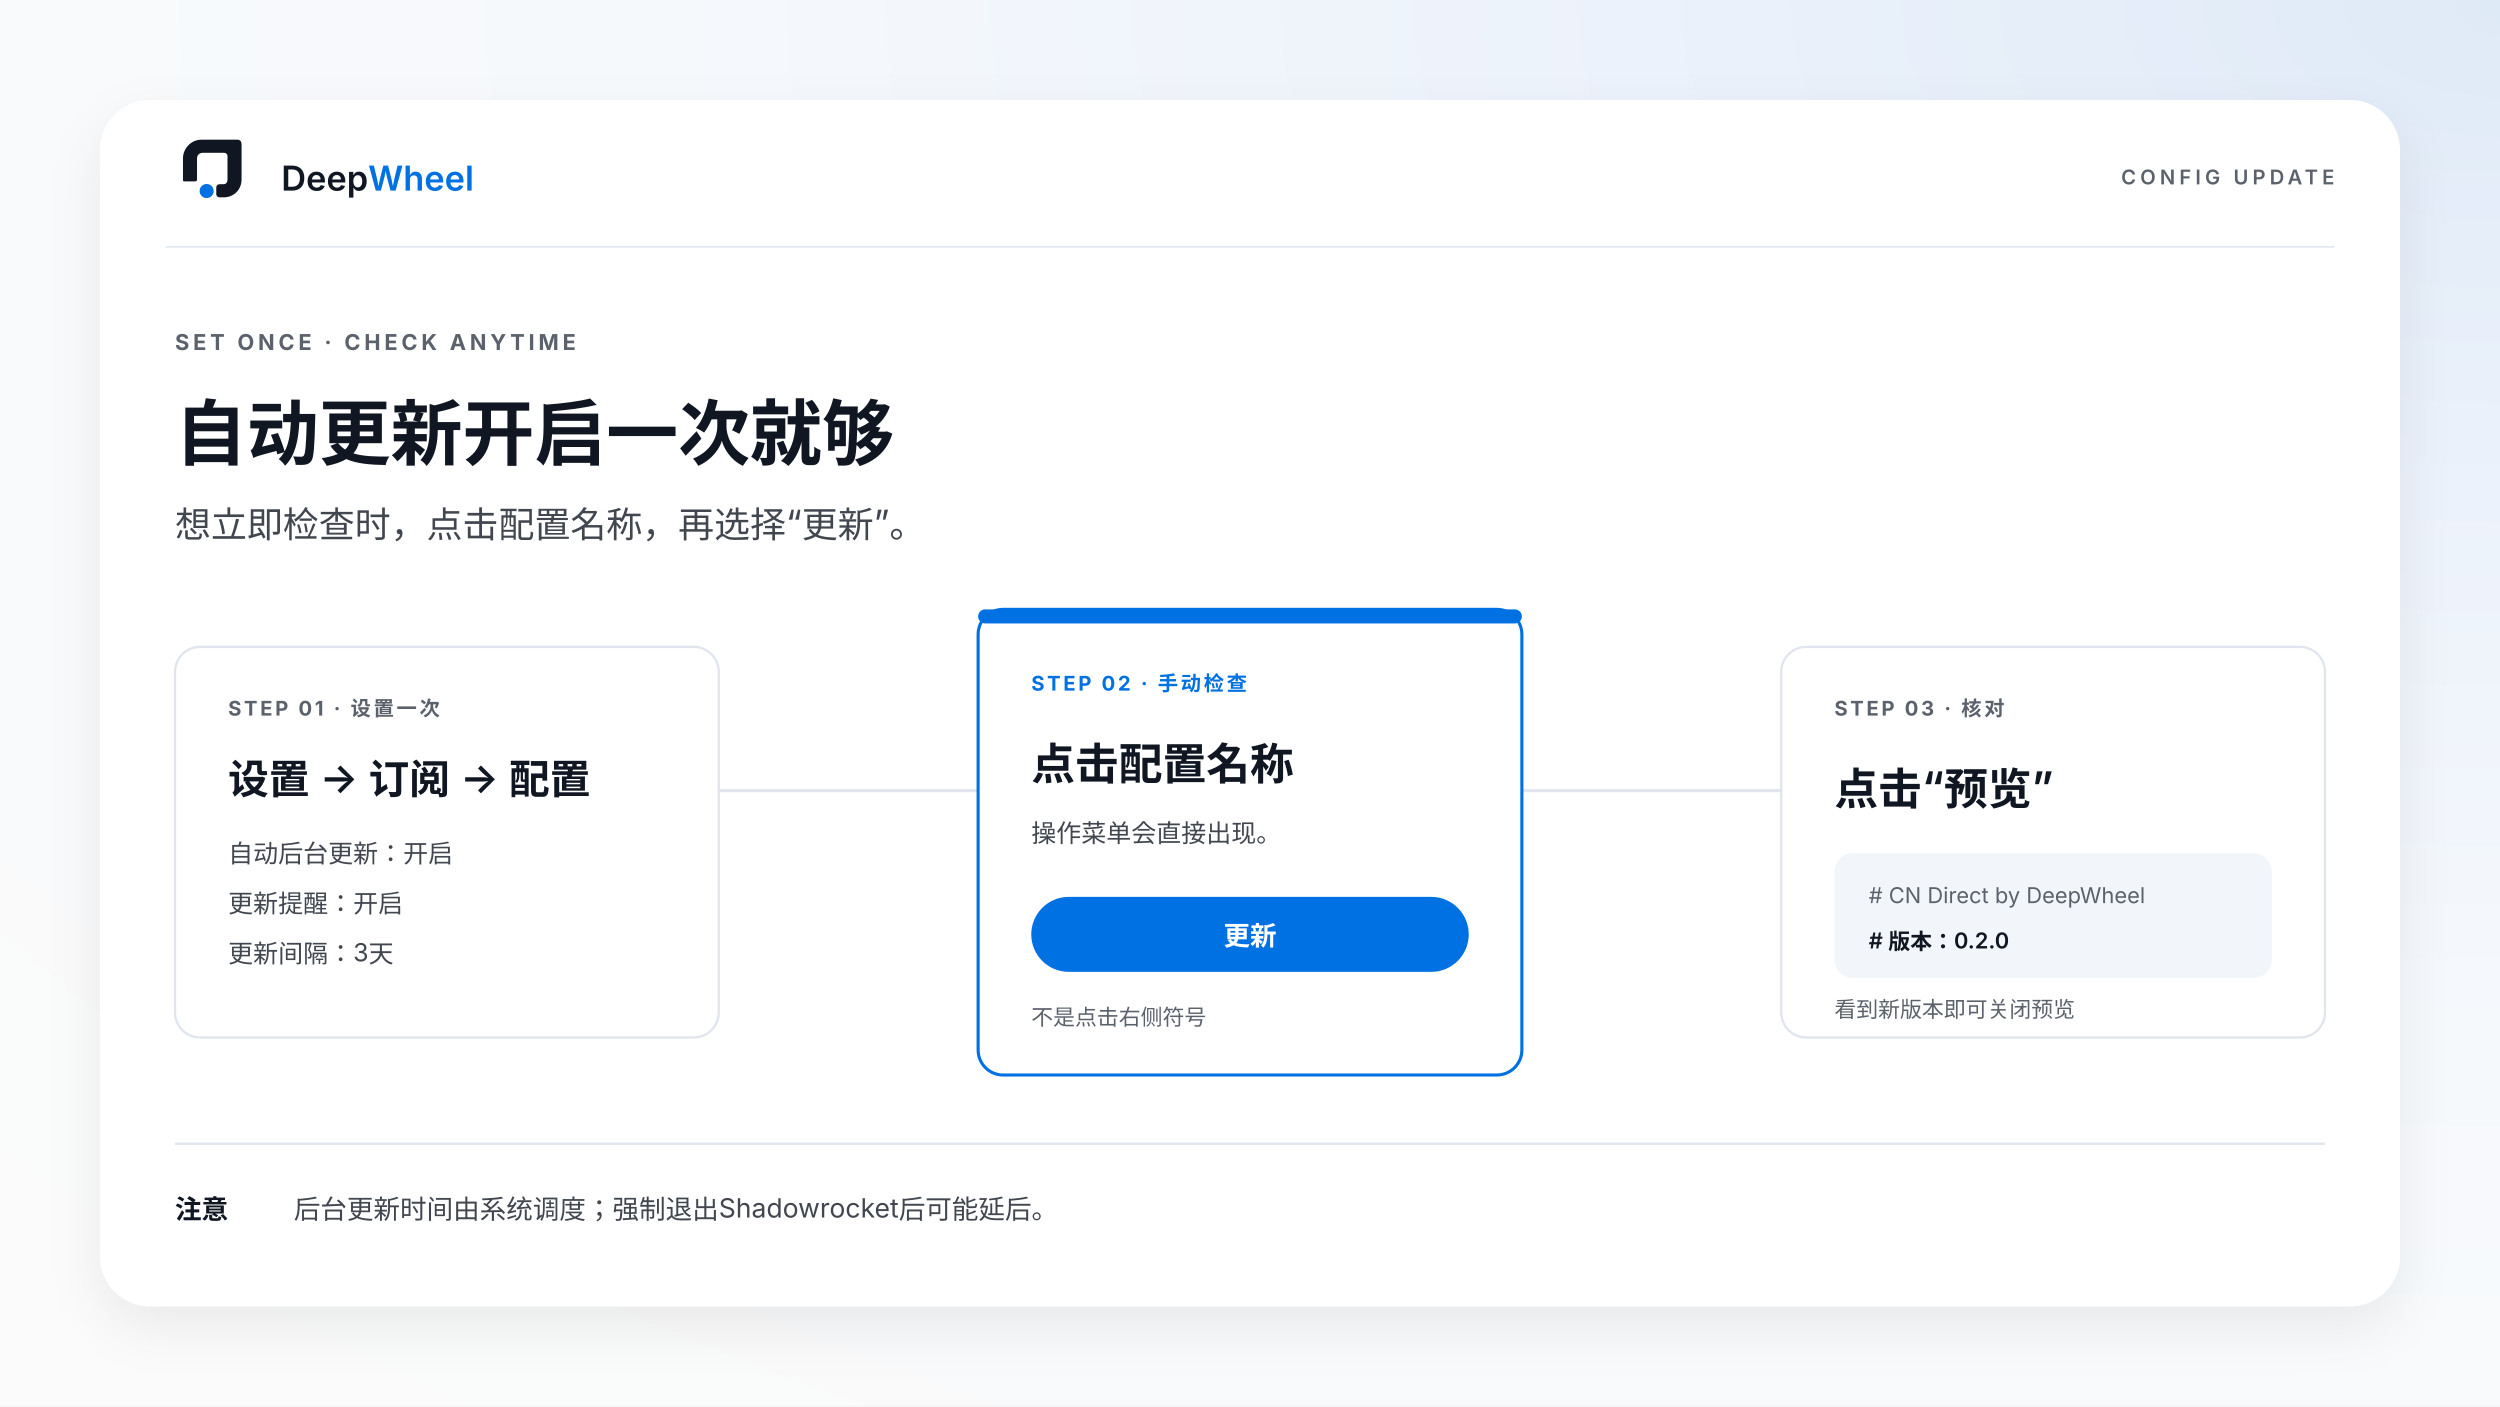
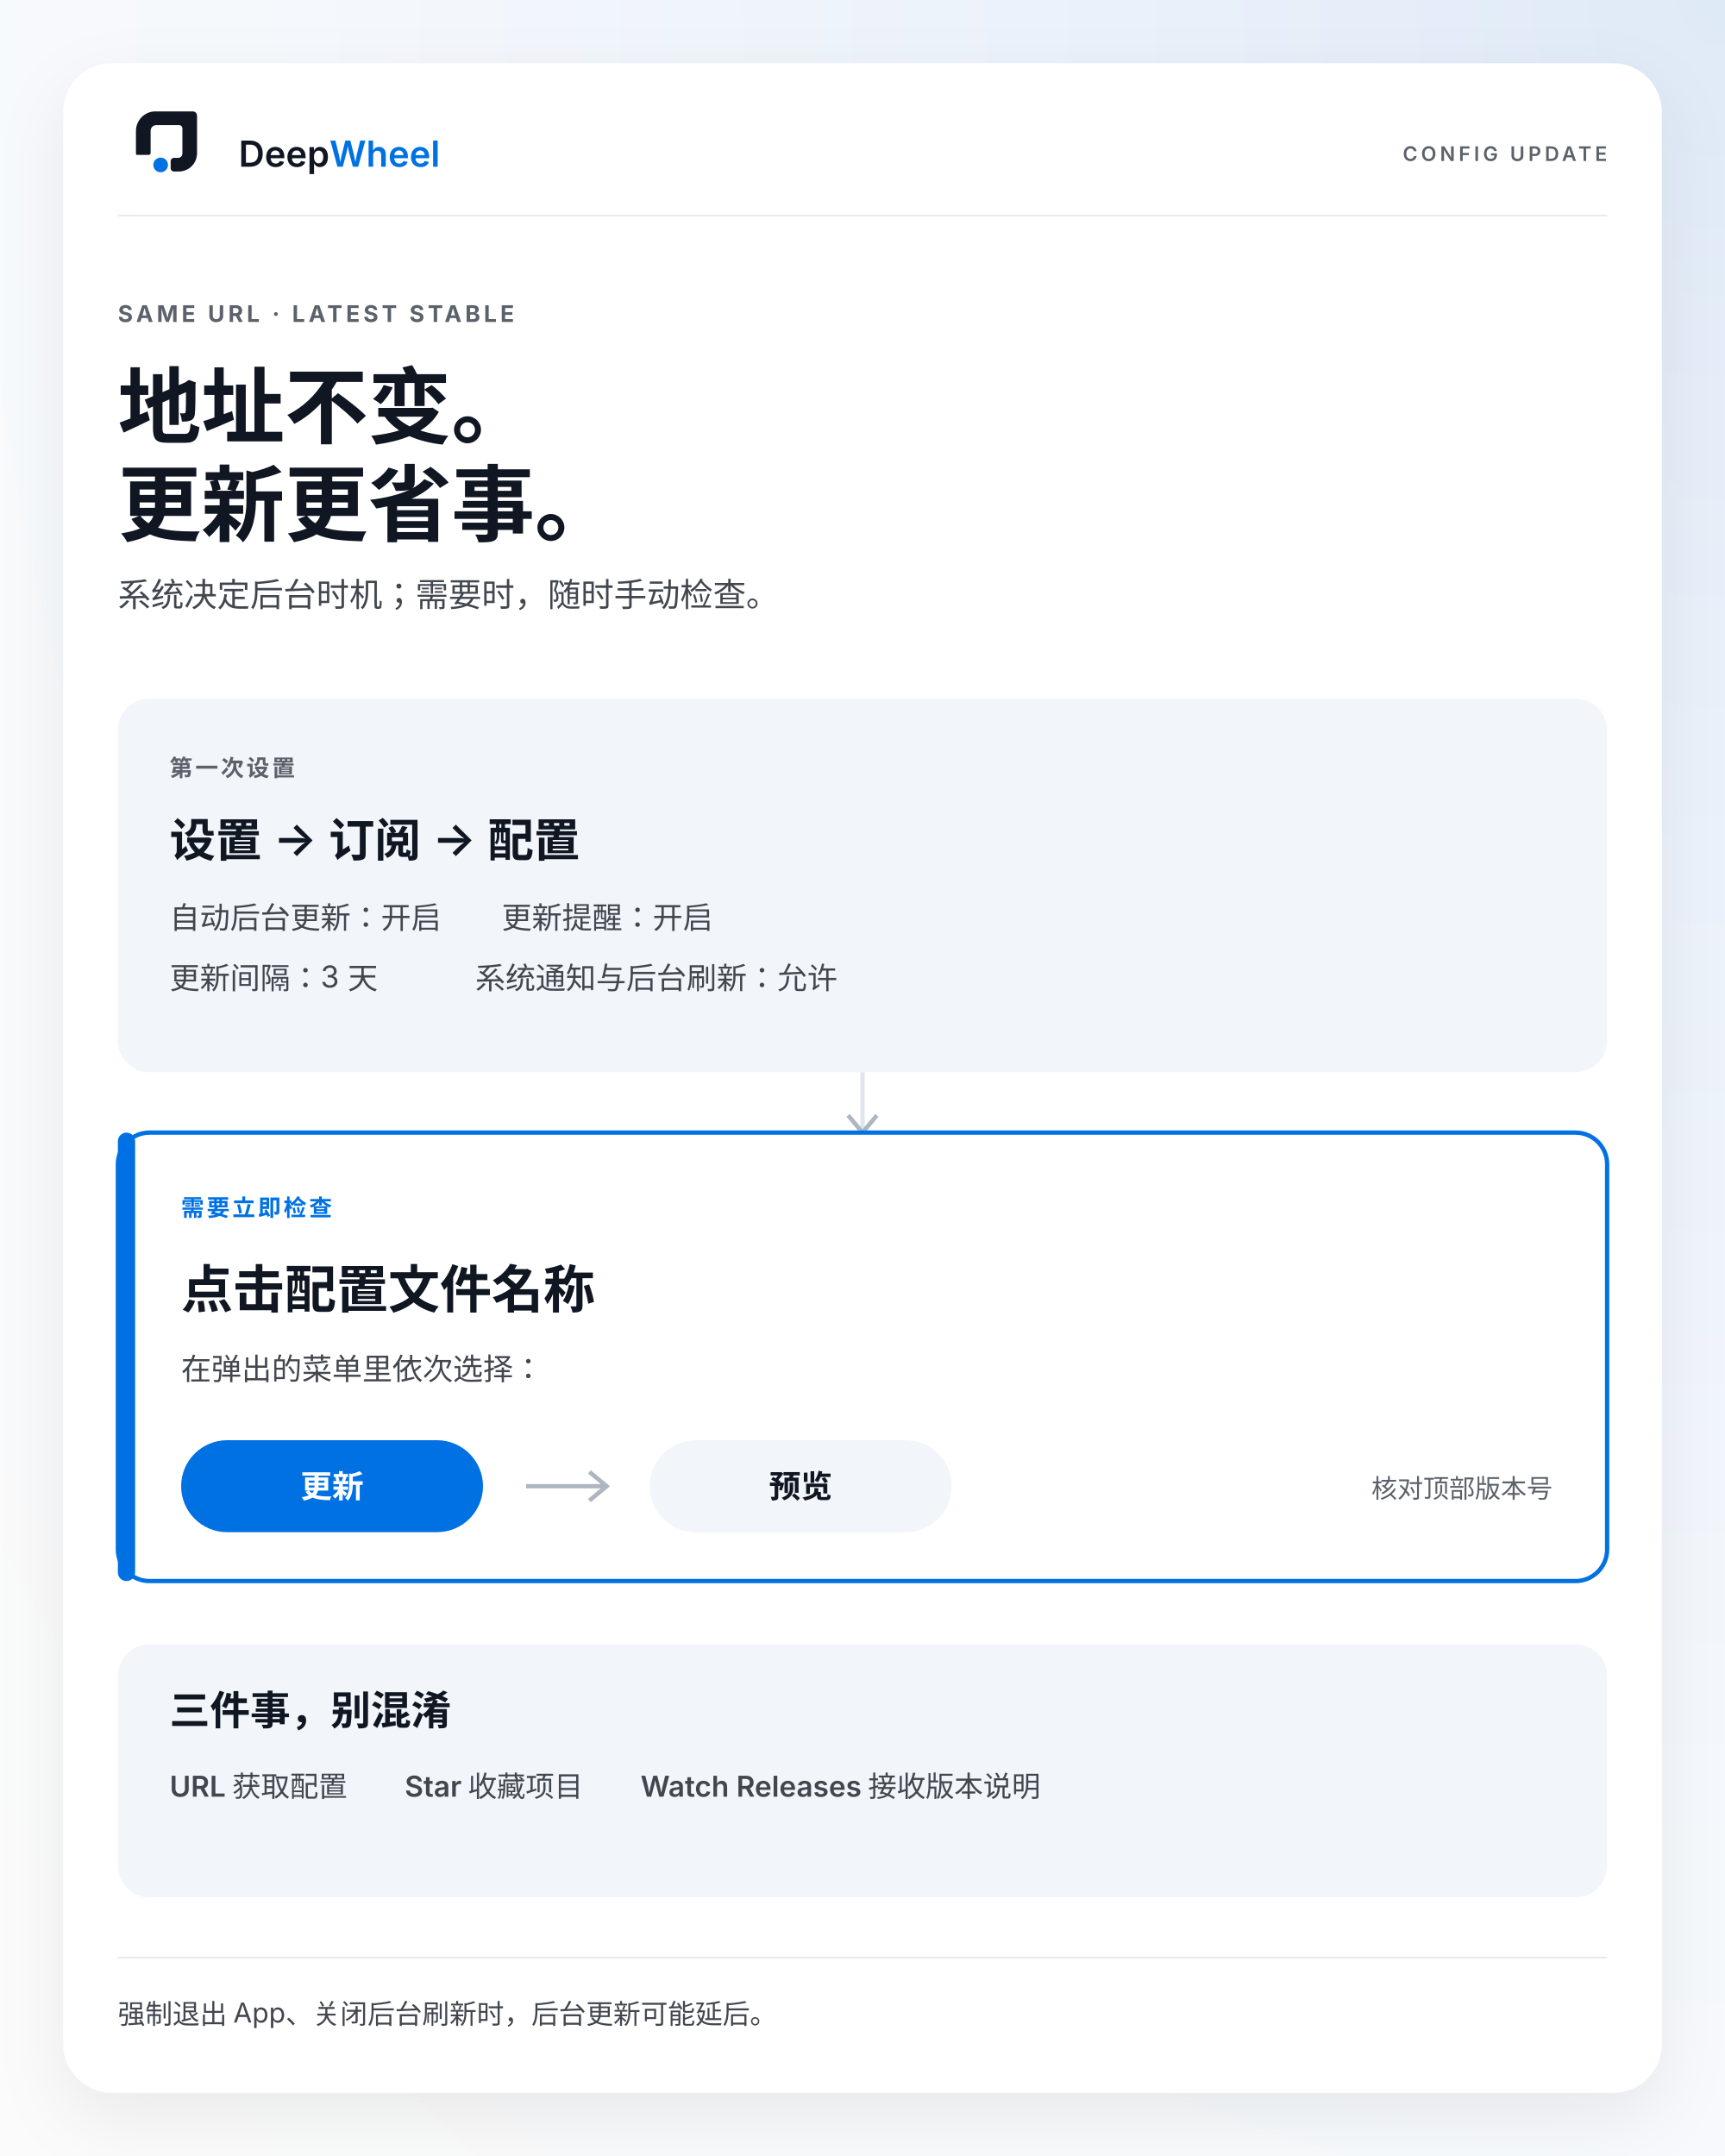
- <svg xmlns="http://www.w3.org/2000/svg" width="1600" height="900" viewBox="0 0 1600 900" role="img" aria-labelledby="title desc">
+ <svg xmlns="http://www.w3.org/2000/svg" width="1200" height="1500" viewBox="0 0 1200 1500" role="img" aria-labelledby="title desc">
  <defs>
    <radialGradient id="aura" cx="100%" cy="0%" r="135%">
      <stop offset="0%" stop-color="#DFEAF7" />
-       <stop offset="26%" stop-color="#ECF2FB" />
-       <stop offset="55%" stop-color="#F6F9FC" />
+       <stop offset="30%" stop-color="#ECF2FB" />
+       <stop offset="65%" stop-color="#F6F9FC" />
      <stop offset="100%" stop-color="#FBFBFB" />
    </radialGradient>
-     <filter id="cardShadow" x="-10%" y="-10%" width="120%" height="130%">
-       <feDropShadow dx="0" dy="2" stdDeviation="2" flood-color="#101722" flood-opacity=".04" />
-       <feDropShadow dx="0" dy="14" stdDeviation="17" flood-color="#101722" flood-opacity=".07" />
+     <filter id="shadow" x="-10%" y="-10%" width="120%" height="130%">
+       <feDropShadow dx="0" dy="3" stdDeviation="3" flood-color="#101722" flood-opacity=".04" />
+       <feDropShadow dx="0" dy="18" stdDeviation="24" flood-color="#101722" flood-opacity=".07" />
    </filter>
  </defs>
-   <rect width="1600" height="900" fill="url(#aura)" />
-   <rect x="64" y="64" width="1472" height="772" rx="32" fill="#FFFFFF" filter="url(#cardShadow)" />
-   <g transform="translate(106 81) scale(.30)">
+   <rect width="1200" height="1500" fill="url(#aura)" />
+   <rect x="44" y="44" width="1112" height="1412" rx="34" fill="#FFFFFF" filter="url(#shadow)" />
+   <g transform="translate(82 68) scale(.34)">
    <path fill="#101722" d="M37 115V68C37 46 55 28 76 28H153C159 28 162 32 162 38V113C162 135 145 151 124 151H115C111 151 108 148 108 144V130C108 126 111 123 115 123H123C129 123 132 119 132 113V63C132 59 129 56 125 56H79C72 56 67 61 67 68V113C67 116 65 117 62 117H39C38 117 37 116 37 115Z" />
    <circle cx="87.5" cy="137.5" r="14.99" fill="#0071E3" />
  </g>
-   <text x="180" y="122" font-family="'Avenir Next','Inter','PingFang SC',sans-serif" font-weight="600" font-size="22" fill="#101722">Deep<tspan fill="#0071E3">Wheel</tspan>
+   <text x="166" y="116" font-family="'Avenir Next','Inter','PingFang SC',sans-serif" font-weight="600" font-size="25" fill="#101722">Deep<tspan fill="#0071E3">Wheel</tspan>
  </text>
-   <text x="1494" y="118" text-anchor="end" font-family="'Avenir Next','Inter','PingFang SC',sans-serif" font-weight="600" font-size="13" fill="#5C626B" letter-spacing="2.6">CONFIG UPDATE</text>
-   <line x1="106" y1="158" x2="1494" y2="158" stroke="#E1E6EE" />
-   <text x="112" y="224" font-family="'Avenir Next','Inter','PingFang SC',sans-serif" font-weight="700" font-size="14" fill="#5C626B" letter-spacing="2.4">SET ONCE · CHECK ANYTIME</text>
-   <text x="112" y="294" font-family="'Avenir Next','PingFang SC','Inter',sans-serif" font-weight="600" font-size="46" fill="#101722">自动更新开启一次就够</text>
-   <text x="112" y="344" font-family="'Avenir Next','PingFang SC','Inter',sans-serif" font-weight="400" font-size="23" fill="#42474F">想立即检查时，点击配置名称，再选择“更新”。</text>
-   <line x1="304" y1="506" x2="692" y2="506" stroke="#E1E6EE" stroke-width="2" />
-   <path d="M682 498 L694 506 L682 514" fill="none" stroke="#AEB6C2" stroke-width="2" />
-   <line x1="908" y1="506" x2="1296" y2="506" stroke="#E1E6EE" stroke-width="2" />
-   <path d="M1286 498 L1298 506 L1286 514" fill="none" stroke="#AEB6C2" stroke-width="2" />
-   <rect x="112" y="414" width="348" height="250" rx="16" fill="#FFFFFF" stroke="#E1E6EE" stroke-width="1.5" />
-   <text x="146" y="458" font-family="'Avenir Next','Inter','PingFang SC',sans-serif" font-weight="700" font-size="13" fill="#5C626B" letter-spacing="1.7">STEP 01 · 设置一次</text>
-   <text x="146" y="508" font-family="'Avenir Next','PingFang SC','Inter',sans-serif" font-weight="600" font-size="26" fill="#101722">设置 → 订阅 → 配置</text>
-   <text x="146" y="552" font-family="'Avenir Next','PingFang SC','Inter',sans-serif" font-size="16" fill="#42474F">自动后台更新：开启</text>
-   <text x="146" y="584" font-family="'Avenir Next','PingFang SC','Inter',sans-serif" font-size="16" fill="#42474F">更新提醒：开启</text>
-   <text x="146" y="616" font-family="'Avenir Next','PingFang SC','Inter',sans-serif" font-size="16" fill="#42474F">更新间隔：3天</text>
-   <rect x="626" y="390" width="348" height="298" rx="16" fill="#FFFFFF" stroke="#0071E3" stroke-width="2" />
-   <rect x="626" y="390" width="348" height="9" rx="4.5" fill="#0071E3" />
-   <text x="660" y="442" font-family="'Avenir Next','Inter','PingFang SC',sans-serif" font-weight="700" font-size="13" fill="#0071E3" letter-spacing="1.7">STEP 02 · 手动检查</text>
-   <text x="660" y="499" font-family="'Avenir Next','PingFang SC','Inter',sans-serif" font-weight="600" font-size="28" fill="#101722">点击配置名称</text>
-   <text x="660" y="539" font-family="'Avenir Next','PingFang SC','Inter',sans-serif" font-size="16" fill="#42474F">操作菜单会直接出现。</text>
-   <rect x="660" y="574" width="280" height="48" rx="24" fill="#0071E3" />
-   <text x="800" y="605" text-anchor="middle" font-family="'Avenir Next','PingFang SC','Inter',sans-serif" font-weight="600" font-size="17" fill="#FFFFFF">更新</text>
-   <text x="660" y="656" font-family="'Avenir Next','PingFang SC','Inter',sans-serif" font-size="14" fill="#5C626B">不是点击右侧符号</text>
-   <rect x="1140" y="414" width="348" height="250" rx="16" fill="#FFFFFF" stroke="#E1E6EE" stroke-width="1.5" />
-   <text x="1174" y="458" font-family="'Avenir Next','Inter','PingFang SC',sans-serif" font-weight="700" font-size="13" fill="#5C626B" letter-spacing="1.7">STEP 03 · 核对</text>
-   <text x="1174" y="515" font-family="'Avenir Next','PingFang SC','Inter',sans-serif" font-weight="600" font-size="28" fill="#101722">点击“预览”</text>
-   <rect x="1174" y="546" width="280" height="80" rx="12" fill="#F2F5F9" />
-   <text x="1196" y="578" font-family="'Avenir Next','Inter','PingFang SC',sans-serif" font-size="14" fill="#5C626B"># CN Direct by DeepWheel</text>
-   <text x="1196" y="607" font-family="'Avenir Next','Inter','PingFang SC',sans-serif" font-weight="600" font-size="14" fill="#101722"># 版本：0.2.0</text>
-   <text x="1174" y="651" font-family="'Avenir Next','PingFang SC','Inter',sans-serif" font-size="14" fill="#5C626B">看到新版本即可关闭预览</text>
-   <line x1="112" y1="732" x2="1488" y2="732" stroke="#E1E6EE" stroke-width="1.5" />
-   <text x="112" y="780" font-family="'Avenir Next','PingFang SC','Inter',sans-serif" font-weight="600" font-size="17" fill="#101722">注意</text>
-   <text x="188" y="780" font-family="'Avenir Next','PingFang SC','Inter',sans-serif" font-size="17" fill="#42474F">后台更新时间由系统调度；强制退出Shadowrocket后可能延后。</text>
+   <text x="1118" y="112" text-anchor="end" font-family="'Avenir Next','Inter','PingFang SC',sans-serif" font-weight="600" font-size="14" fill="#5C626B" letter-spacing="2.4">CONFIG UPDATE</text>
+   <line x1="82" y1="150" x2="1118" y2="150" stroke="#E1E6EE" />
+   <text x="82" y="224" font-family="'Avenir Next','Inter','PingFang SC',sans-serif" font-weight="700" font-size="16" fill="#5C626B" letter-spacing="2.4">SAME URL · LATEST STABLE</text>
+   <text x="82" y="304" font-family="'Avenir Next','PingFang SC','Inter',sans-serif" font-weight="600" font-size="58" fill="#101722">地址不变。</text>
+   <text x="82" y="372" font-family="'Avenir Next','PingFang SC','Inter',sans-serif" font-weight="600" font-size="58" fill="#101722">更新更省事。</text>
+   <text x="82" y="422" font-family="'Avenir Next','PingFang SC','Inter',sans-serif" font-size="23" fill="#42474F">系统决定后台时机；需要时，随时手动检查。</text>
+   <rect x="82" y="486" width="1036" height="260" rx="22" fill="#F2F5F9" />
+   <text x="118" y="540" font-family="'Avenir Next','Inter','PingFang SC',sans-serif" font-weight="700" font-size="16" fill="#5C626B" letter-spacing="1.8">第一次设置</text>
+   <text x="118" y="596" font-family="'Avenir Next','PingFang SC','Inter',sans-serif" font-weight="600" font-size="32" fill="#101722">设置 → 订阅 → 配置</text>
+   <text x="118" y="646" font-family="'Avenir Next','PingFang SC','Inter',sans-serif" font-size="21" fill="#42474F">自动后台更新：开启　　更新提醒：开启</text>
+   <text x="118" y="688" font-family="'Avenir Next','PingFang SC','Inter',sans-serif" font-size="21" fill="#42474F">更新间隔：3 天　　　 系统通知与后台刷新：允许</text>
+   <line x1="600" y1="746" x2="600" y2="786" stroke="#E1E6EE" stroke-width="3" />
+   <path d="M590 776 L600 788 L610 776" fill="none" stroke="#AEB6C2" stroke-width="3" />
+   <rect x="82" y="788" width="1036" height="312" rx="22" fill="#FFFFFF" stroke="#0071E3" stroke-width="3" />
+   <rect x="82" y="788" width="12" height="312" rx="6" fill="#0071E3" />
+   <text x="126" y="846" font-family="'Avenir Next','Inter','PingFang SC',sans-serif" font-weight="700" font-size="16" fill="#0071E3" letter-spacing="1.8">需要立即检查</text>
+   <text x="126" y="910" font-family="'Avenir Next','PingFang SC','Inter',sans-serif" font-weight="600" font-size="36" fill="#101722">点击配置文件名称</text>
+   <text x="126" y="960" font-family="'Avenir Next','PingFang SC','Inter',sans-serif" font-size="21" fill="#42474F">在弹出的菜单里依次选择：</text>
+   <rect x="126" y="1002" width="210" height="64" rx="32" fill="#0071E3" />
+   <text x="231" y="1042" text-anchor="middle" font-family="'Avenir Next','PingFang SC','Inter',sans-serif" font-weight="600" font-size="22" fill="#FFFFFF">更新</text>
+   <path d="M366 1034 H420" stroke="#AEB6C2" stroke-width="3" />
+   <path d="M410 1024 L422 1034 L410 1044" fill="none" stroke="#AEB6C2" stroke-width="3" />
+   <rect x="452" y="1002" width="210" height="64" rx="32" fill="#F2F5F9" />
+   <text x="557" y="1042" text-anchor="middle" font-family="'Avenir Next','PingFang SC','Inter',sans-serif" font-weight="600" font-size="22" fill="#101722">预览</text>
+   <text x="1080" y="1042" text-anchor="end" font-family="'Avenir Next','PingFang SC','Inter',sans-serif" font-size="18" fill="#5C626B">核对顶部版本号</text>
+   <rect x="82" y="1144" width="1036" height="176" rx="22" fill="#F2F5F9" />
+   <text x="118" y="1200" font-family="'Avenir Next','PingFang SC','Inter',sans-serif" font-weight="600" font-size="28" fill="#101722">三件事，别混淆</text>
+   <text x="118" y="1250" font-family="'Avenir Next','PingFang SC','Inter',sans-serif" font-size="20" fill="#42474F">
+     <tspan font-weight="600">URL</tspan> 获取配置　　<tspan font-weight="600">Star</tspan> 收藏项目　　<tspan font-weight="600">Watch Releases</tspan> 接收版本说明</text>
+   <line x1="82" y1="1362" x2="1118" y2="1362" stroke="#E1E6EE" />
+   <text x="82" y="1408" font-family="'Avenir Next','PingFang SC','Inter',sans-serif" font-size="19" fill="#42474F">强制退出 App、关闭后台刷新时，后台更新可能延后。</text>
</svg>
